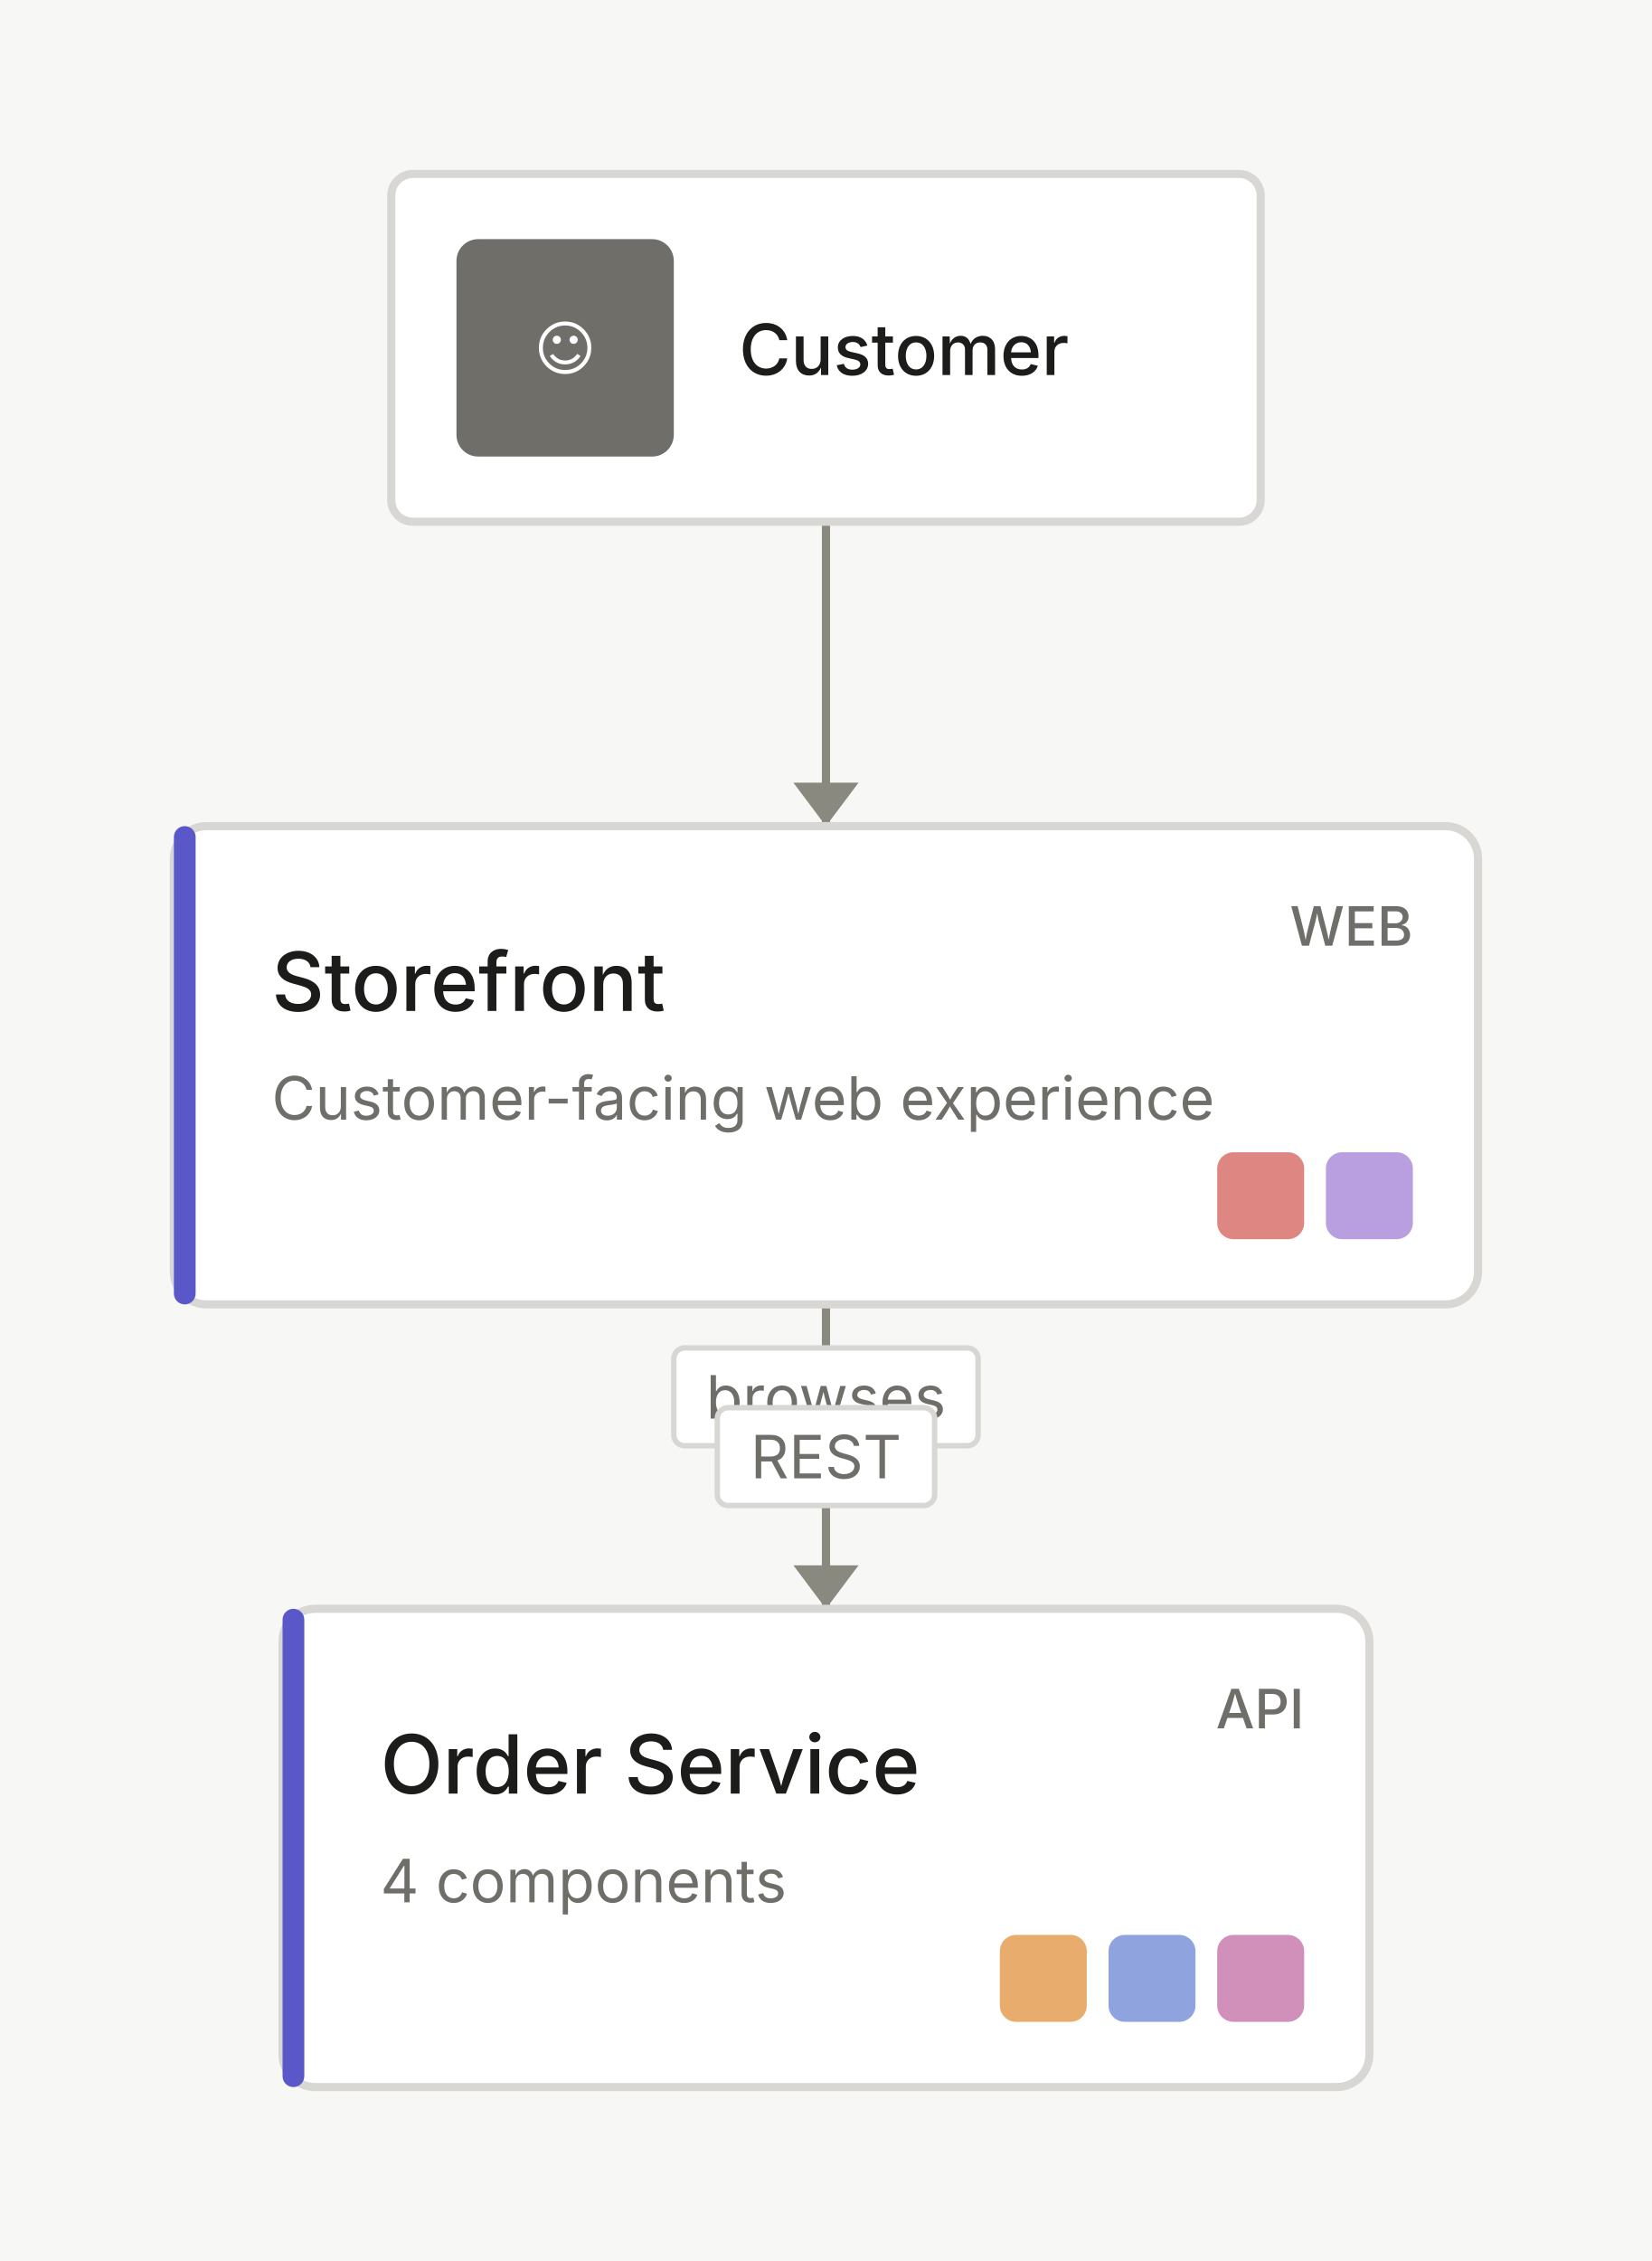
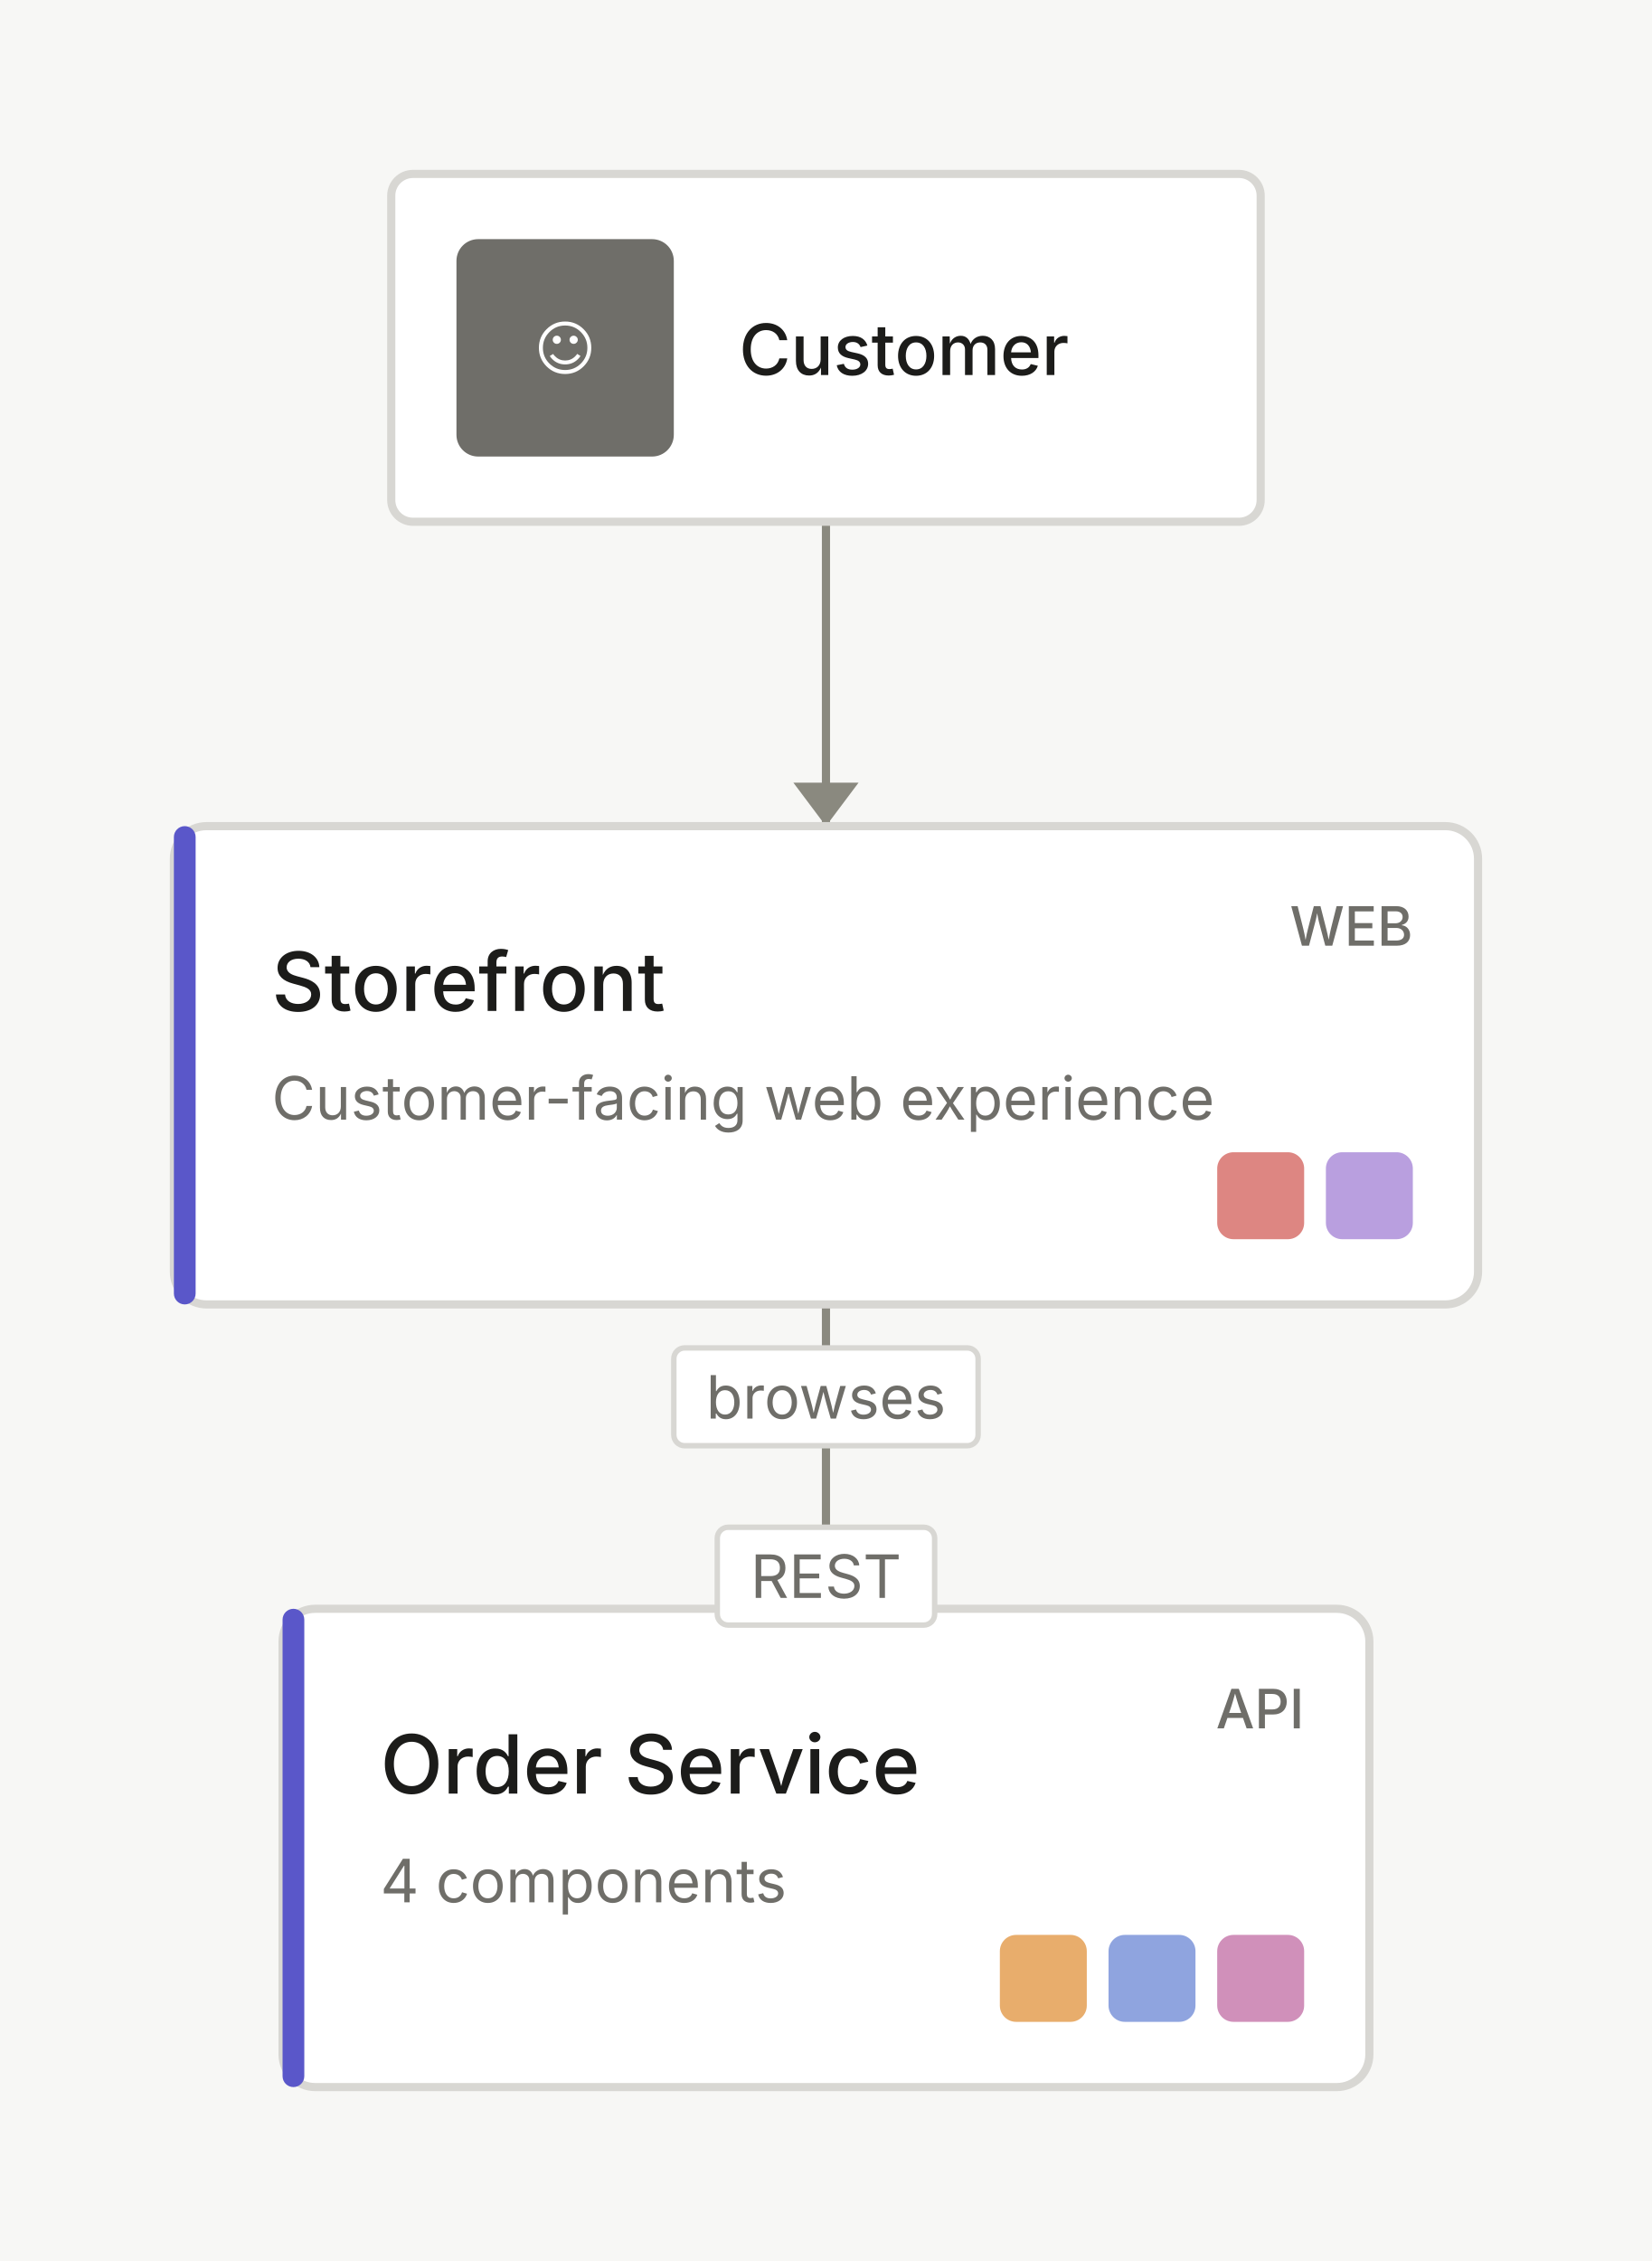
<svg xmlns="http://www.w3.org/2000/svg" width="304" height="416" viewBox="0 0 304 416" font-family="Inter, system-ui, sans-serif">
  <rect width="304" height="416" fill="#F7F7F5" />
  <g>
    <path d="M 152 96 L 152 152" fill="none" stroke="#8A897F" stroke-width="1.5" />
    <path d="M 152 152 L 158 144 L 146 144 Z" fill="#8A897F" />
  </g>
  <g>
    <path d="M 152 240 L 152 296" fill="none" stroke="#8A897F" stroke-width="1.5" />
    <path d="M 152 296 L 158 288 L 146 288 Z" fill="#8A897F" />
  </g>
  <g>
    <rect x="72" y="32" width="160" height="64" rx="4" fill="#FFFFFF" stroke="#D8D7D3" stroke-width="1.5" />
    <rect x="84" y="44" width="40" height="40" rx="4" fill="#6F6E69" />
    <text x="104" y="68" text-anchor="middle" font-size="11" font-weight="500" fill="#FFFFFF">☺</text>
    <text x="136" y="69" font-size="13" font-weight="500" fill="#1C1C1A">Customer</text>
  </g>
  <g>
    <rect x="32" y="152" width="240" height="88" rx="6" fill="#FFFFFF" stroke="#D8D7D3" stroke-width="1.5" />
    <rect x="32" y="152" width="4" height="88" rx="2" fill="#5A57C9" />
    <text x="50" y="186" font-size="15" font-weight="500" fill="#1C1C1A">Storefront</text>
    <text x="50" y="206" font-size="11" fill="#6F6E69">Customer-facing web experience</text>
    <text x="260" y="174" text-anchor="end" font-size="10" font-weight="500" fill="#6F6E69">WEB</text>
    <rect x="244" y="212" width="16" height="16" rx="3" fill="#8A5FC9" opacity="0.6" />
    <rect x="224" y="212" width="16" height="16" rx="3" fill="#C7362E" opacity="0.6" />
  </g>
  <g>
    <rect x="52" y="296" width="200" height="88" rx="6" fill="#FFFFFF" stroke="#D8D7D3" stroke-width="1.5" />
    <rect x="52" y="296" width="4" height="88" rx="2" fill="#5A57C9" />
    <text x="70" y="330" font-size="15" font-weight="500" fill="#1C1C1A">Order Service</text>
    <text x="70" y="350" font-size="11" fill="#6F6E69">4 components</text>
    <text x="240" y="318" text-anchor="end" font-size="10" font-weight="500" fill="#6F6E69">API</text>
    <rect x="224" y="356" width="16" height="16" rx="3" fill="#B0468C" opacity="0.6" />
    <rect x="204" y="356" width="16" height="16" rx="3" fill="#4568C9" opacity="0.6" />
    <rect x="184" y="356" width="16" height="16" rx="3" fill="#D9760A" opacity="0.6" />
  </g>
  <g>
    <rect x="124" y="248" width="56" height="18" rx="2" fill="#FFFFFF" stroke="#D8D7D3" stroke-width="1" />
    <text x="152" y="261" text-anchor="middle" font-size="11" fill="#6F6E69">browses</text>
  </g>
  <g>
-     <rect x="132" y="259" width="40" height="18" rx="2" fill="#FFFFFF" stroke="#D8D7D3" stroke-width="1" />
-     <text x="152" y="272" text-anchor="middle" font-size="11" fill="#6F6E69">REST</text>
+     <rect x="132" y="281" width="40" height="18" rx="2" fill="#FFFFFF" stroke="#D8D7D3" stroke-width="1" />
+     <text x="152" y="294" text-anchor="middle" font-size="11" fill="#6F6E69">REST</text>
  </g>
</svg>
